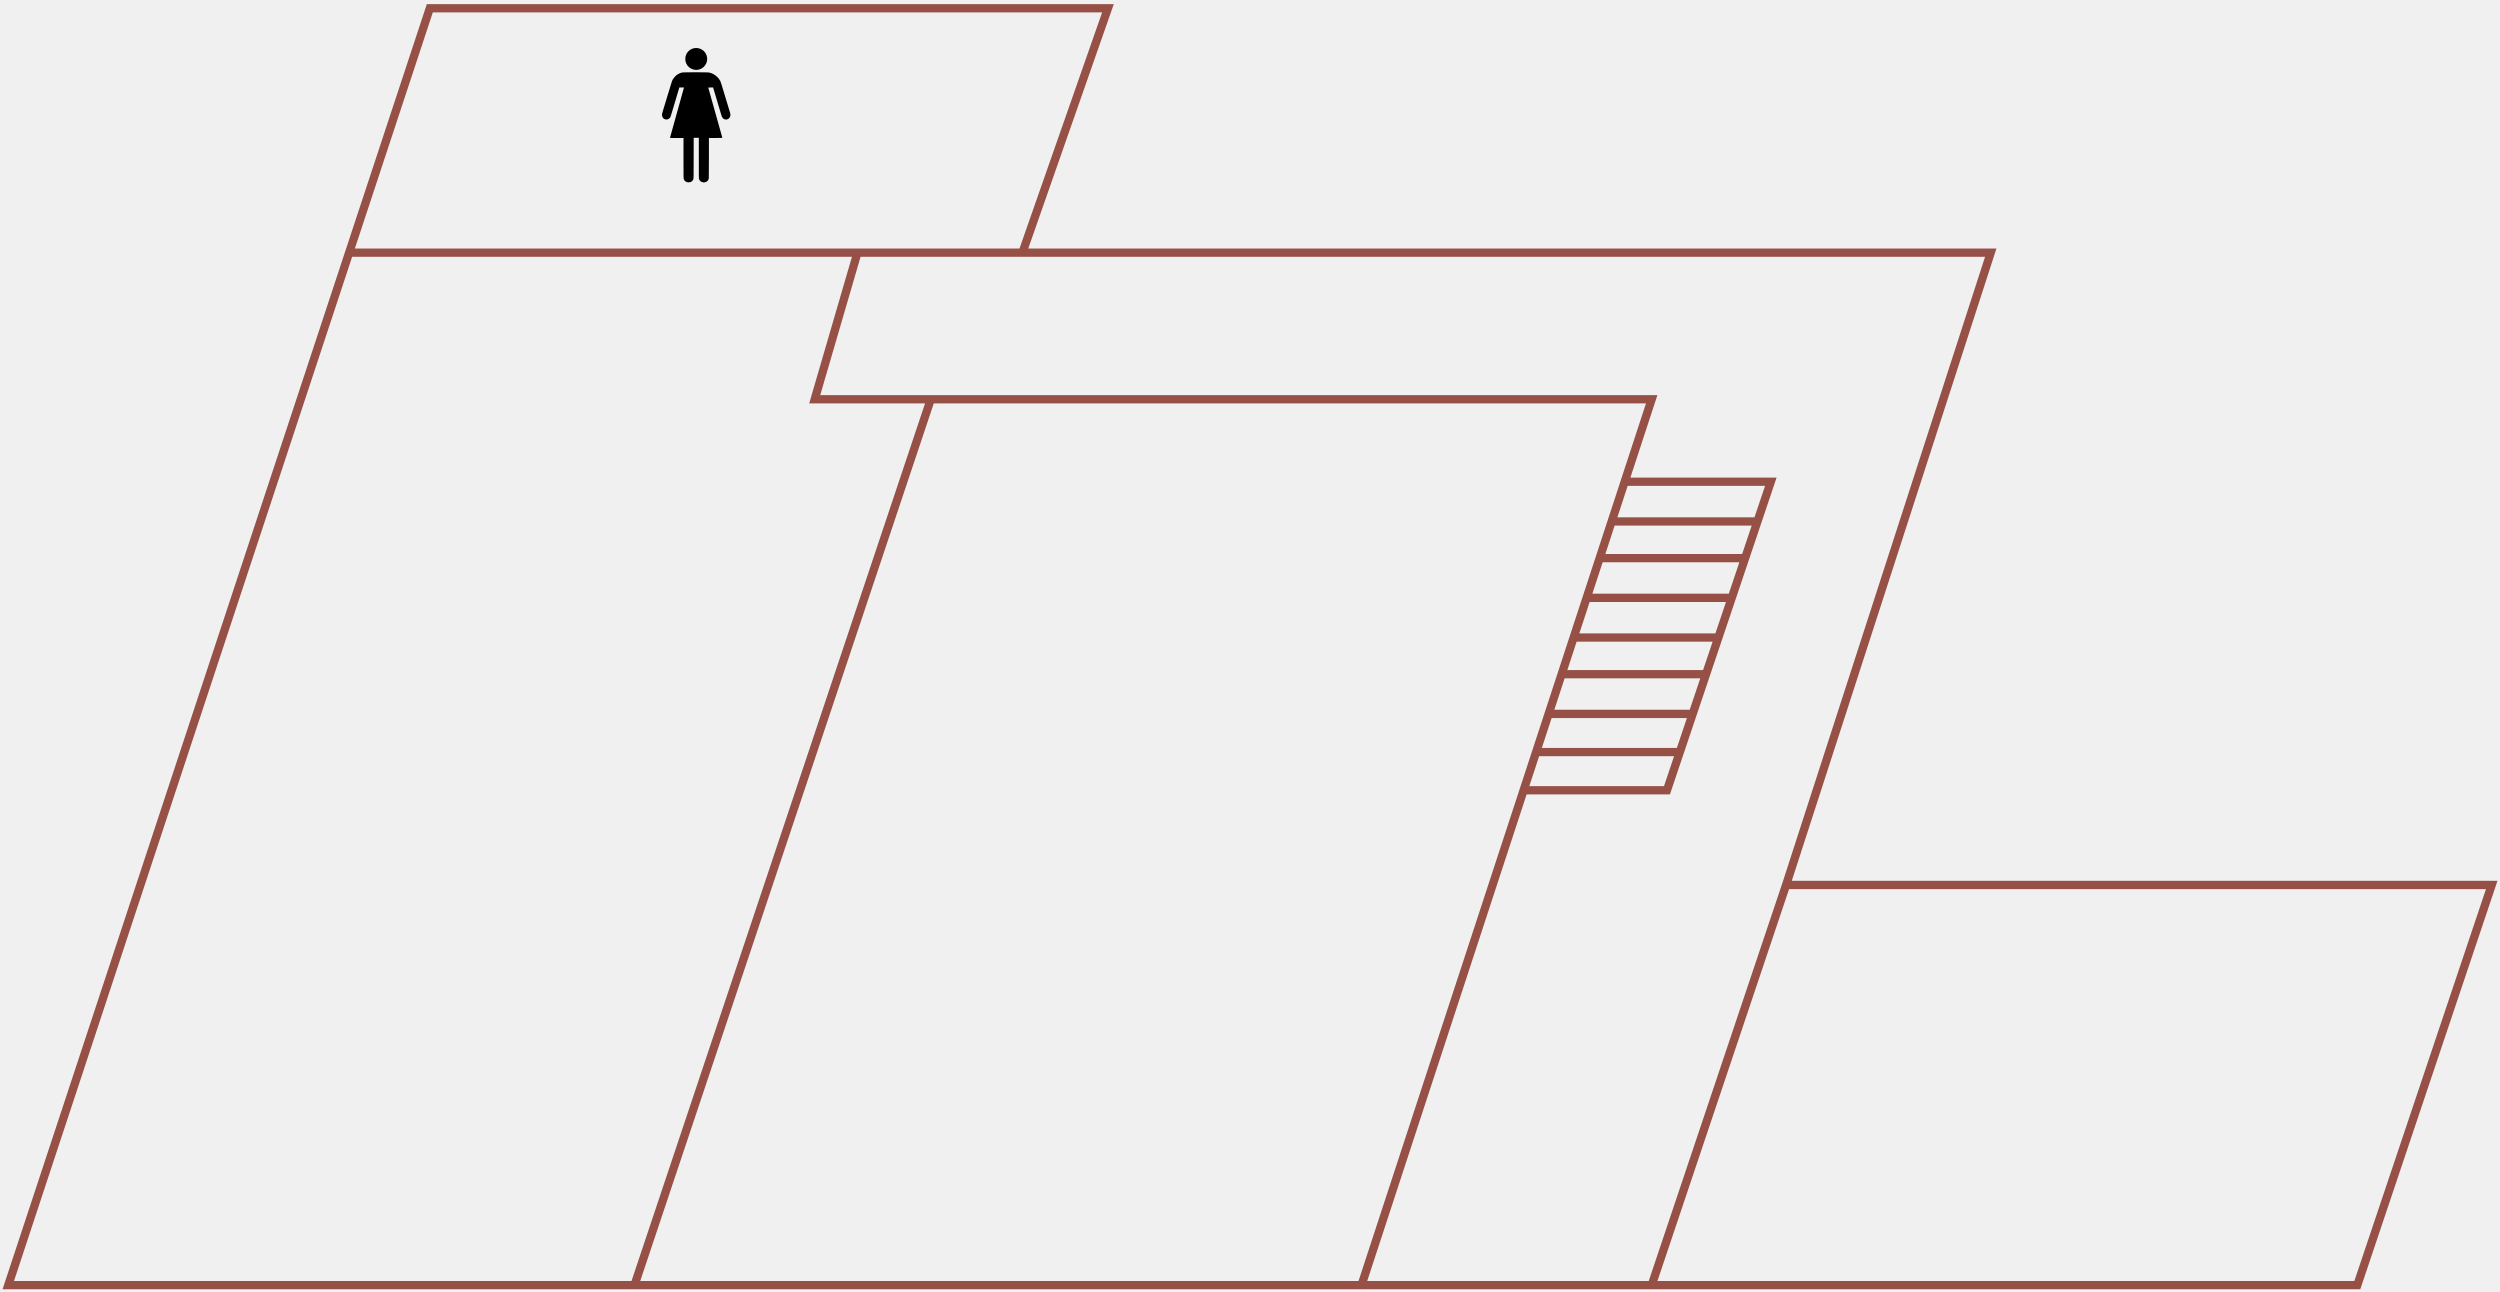
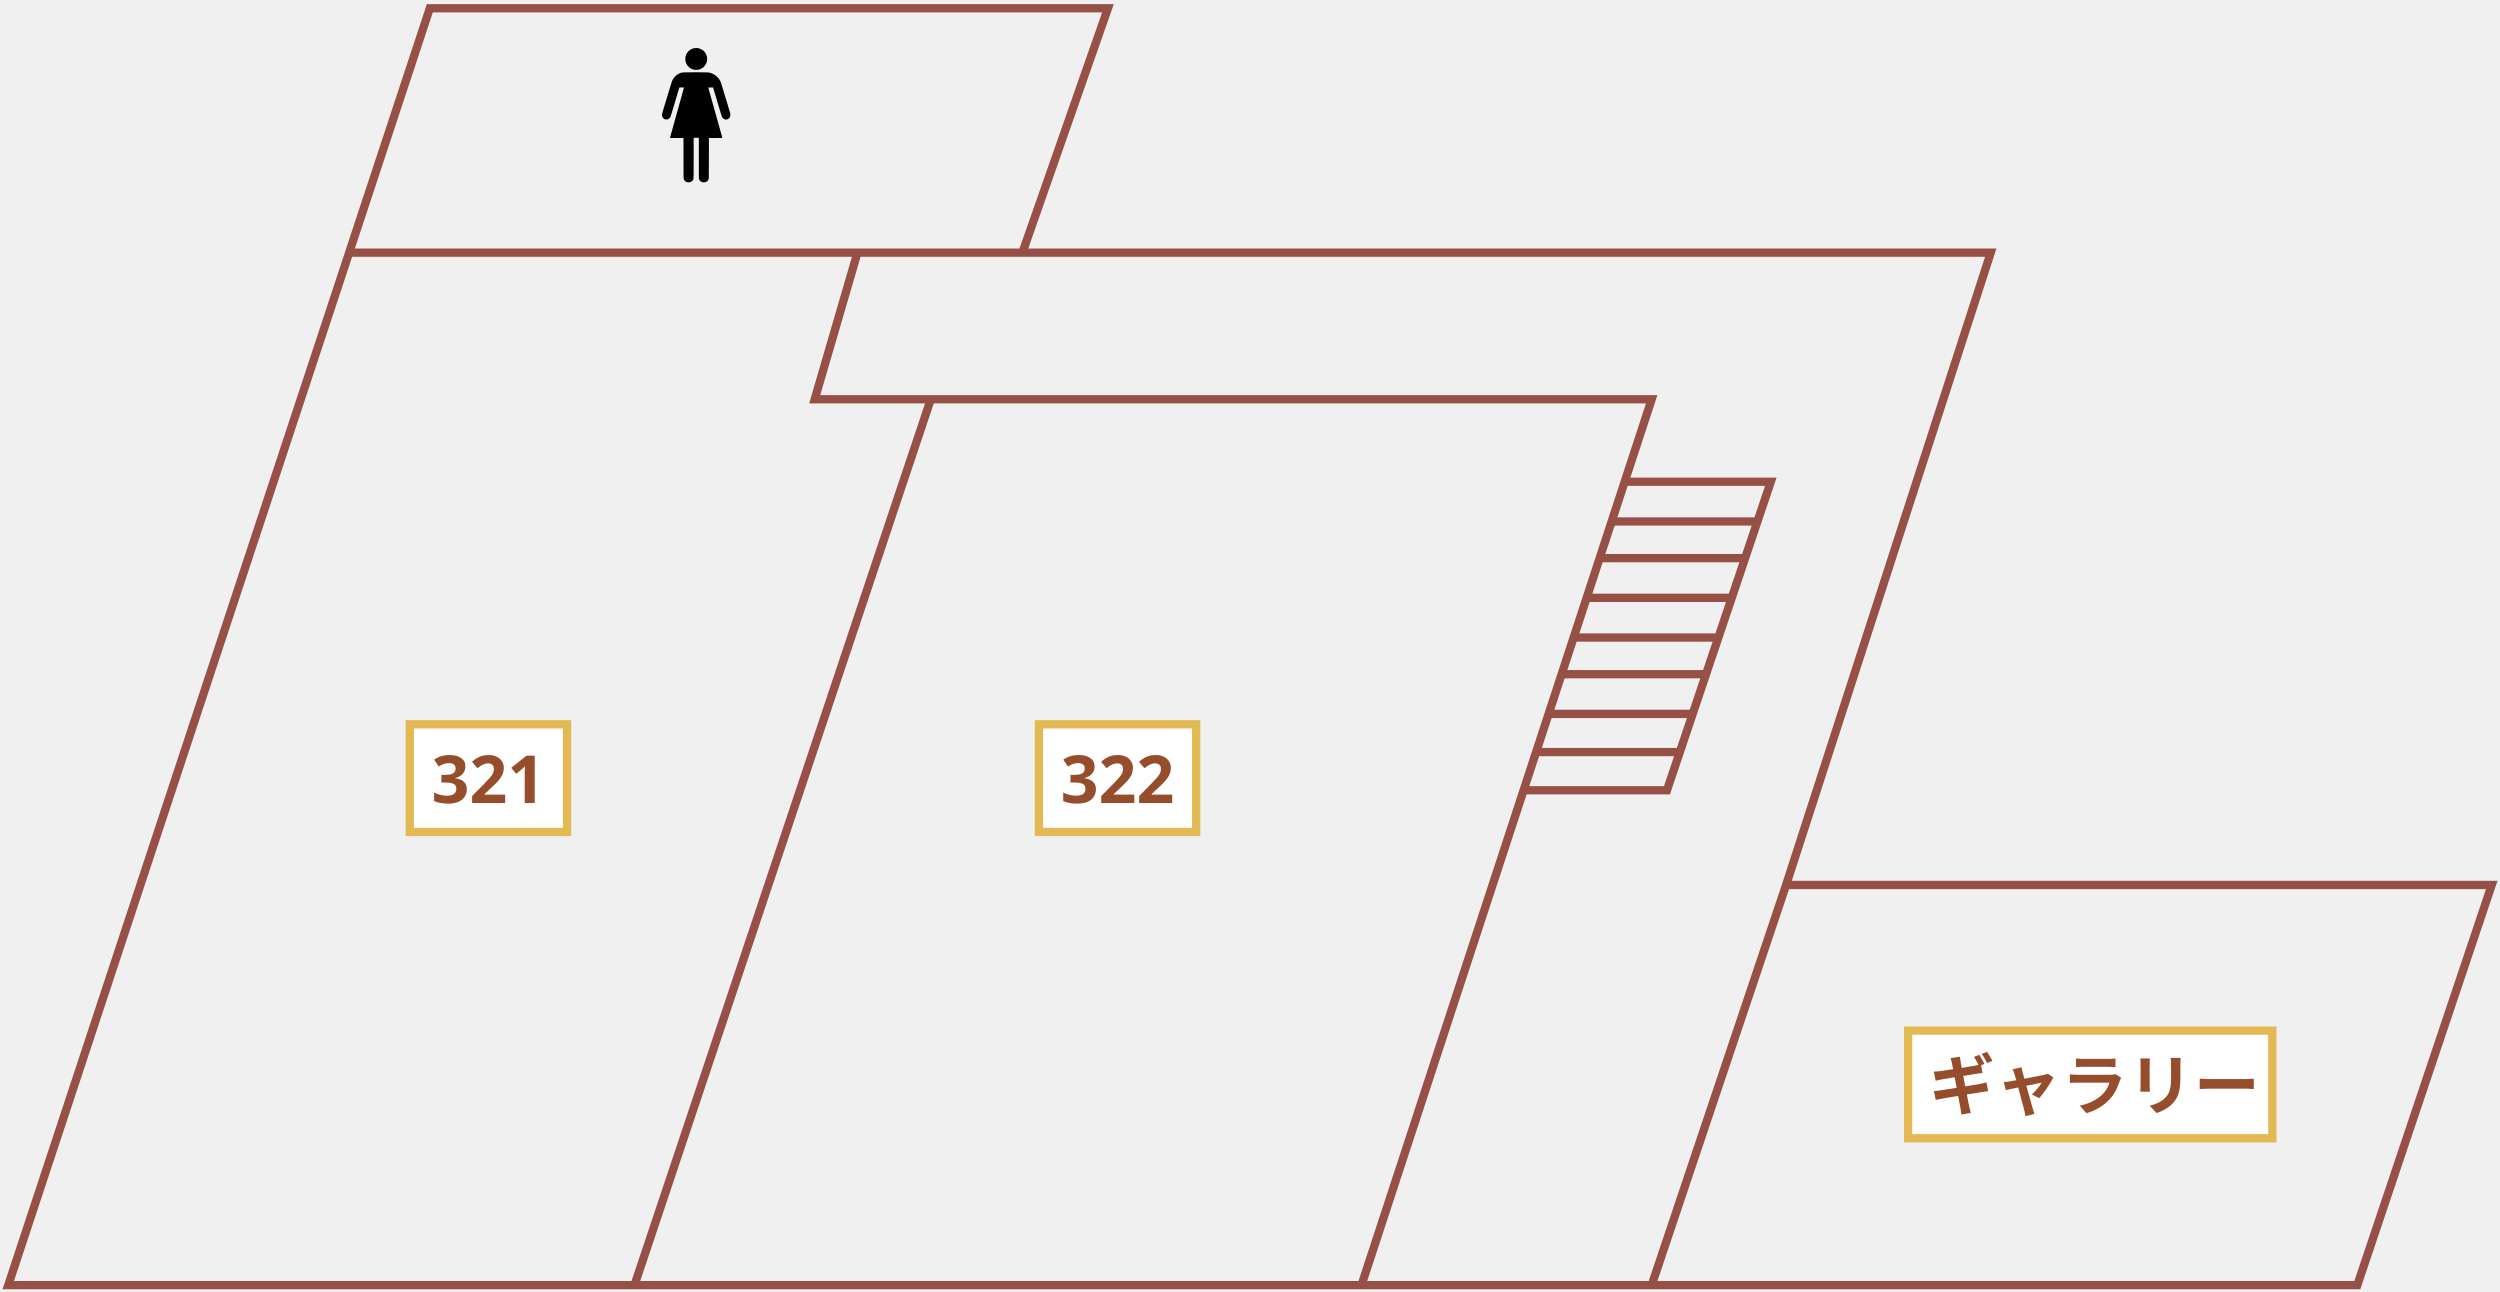
<svg xmlns="http://www.w3.org/2000/svg" width="302" height="156" viewBox="0 0 302 156" fill="none">
  <path d="M123.509 30.52L133.841 1H51.922L42.177 30.52M123.509 30.52H240.483L215.76 106.904M123.509 30.52H103.583M215.76 106.904H301L284.764 155.244H199.524M215.76 106.904L199.524 155.244M76.646 155.244H1L42.177 30.52M76.646 155.244L112.439 48.233M76.646 155.244H164.469M112.439 48.233H98.417L103.583 30.52M112.439 48.233H199.524L196.26 58.196M103.583 30.52H42.177M164.469 155.244H199.524M164.469 155.244L184.051 95.465M184.051 95.465H201.369L202.922 90.852M184.051 95.465L185.562 90.852M196.26 58.196H213.915L212.3 62.993M196.26 58.196L194.689 62.993M194.689 62.993H212.3M194.689 62.993L193.238 67.421M212.3 62.993L210.81 67.421M193.238 67.421H210.81M193.238 67.421L191.667 72.218M210.81 67.421L209.195 72.218M191.667 72.218H209.195M191.667 72.218L190.095 77.015M209.195 72.218L207.58 77.015M190.095 77.015H207.58M190.095 77.015L188.645 81.443M207.58 77.015L206.089 81.443M188.645 81.443H206.089M188.645 81.443L187.073 86.24M206.089 81.443L204.474 86.24M187.073 86.24H204.474M187.073 86.24L185.562 90.852M204.474 86.24L202.922 90.852M185.562 90.852H202.922" stroke="#965045" />
  <path d="M83.888 5.815C83.431 5.898 83.063 6.19 82.886 6.608C82.807 6.791 82.778 6.956 82.785 7.167C82.789 7.284 82.799 7.369 82.817 7.441C82.92 7.829 83.166 8.136 83.515 8.308C84.175 8.633 84.964 8.365 85.287 7.706C85.367 7.542 85.403 7.419 85.419 7.246C85.463 6.763 85.238 6.287 84.837 6.022C84.551 5.834 84.204 5.758 83.888 5.815Z" fill="black" />
  <path d="M82.494 8.746C82.013 8.821 81.611 9.089 81.323 9.524C81.187 9.728 81.223 9.624 80.701 11.341C80.496 12.017 80.272 12.751 80.113 13.279C80.045 13.498 79.984 13.714 79.977 13.761C79.925 14.056 80.08 14.329 80.342 14.411C80.546 14.474 80.753 14.417 80.895 14.26C81.002 14.14 80.987 14.184 81.374 12.882C81.459 12.595 81.582 12.184 81.646 11.969C81.71 11.752 81.83 11.348 81.913 11.07L82.064 10.567H82.34C82.57 10.567 82.617 10.569 82.617 10.584C82.617 10.595 82.576 10.747 82.527 10.924C82.438 11.243 82.173 12.198 81.481 14.684C80.955 16.578 80.942 16.622 80.935 16.646C80.928 16.668 80.973 16.669 81.747 16.669H82.566V19.082C82.566 21.711 82.562 21.574 82.637 21.721C82.703 21.852 82.835 21.959 82.987 22.006C83.088 22.039 83.298 22.035 83.396 21.999C83.582 21.931 83.704 21.806 83.768 21.617C83.789 21.551 83.79 21.434 83.794 19.095L83.797 16.644H84.108H84.418V19.099C84.418 21.551 84.418 21.555 84.445 21.633C84.525 21.872 84.715 22.013 84.983 22.032C85.304 22.053 85.574 21.846 85.622 21.541C85.631 21.486 85.636 20.654 85.636 19.063V16.669H86.448C86.977 16.669 87.26 16.665 87.26 16.656C87.26 16.65 87.169 16.316 87.056 15.918C86.944 15.518 86.802 15.011 86.74 14.791C86.678 14.572 86.536 14.063 86.423 13.662C86.074 12.419 85.993 12.131 85.903 11.81C85.855 11.639 85.758 11.295 85.688 11.045C85.617 10.795 85.56 10.586 85.56 10.579C85.56 10.572 85.674 10.567 85.852 10.567H86.143L86.169 10.658C86.184 10.709 86.207 10.785 86.22 10.827C86.233 10.868 86.29 11.06 86.347 11.252C86.404 11.443 86.499 11.763 86.559 11.962C86.617 12.161 86.706 12.457 86.754 12.618C86.939 13.24 87.023 13.524 87.09 13.751C87.128 13.88 87.173 14.017 87.187 14.056C87.292 14.328 87.532 14.482 87.782 14.436C88.07 14.384 88.256 14.127 88.233 13.814C88.226 13.719 88.216 13.682 87.931 12.749C87.678 11.915 87.27 10.574 87.163 10.218C87.108 10.035 87.043 9.851 87.012 9.784C86.937 9.627 86.797 9.445 86.626 9.281C86.314 8.982 85.956 8.802 85.567 8.746C85.39 8.721 82.655 8.721 82.494 8.746Z" fill="black" />
+   <rect x="49.5" y="87.5" width="19" height="13" fill="white" stroke="#E2B953" />
+   <path d="M56.221 92.568C56.221 92.829 56.165 93.056 56.053 93.248C55.946 93.44 55.8 93.597 55.613 93.72C55.431 93.843 55.224 93.933 54.989 93.992V94.016C55.447 94.069 55.794 94.208 56.029 94.432C56.269 94.656 56.389 94.957 56.389 95.336C56.389 95.667 56.306 95.965 56.141 96.232C55.981 96.493 55.73 96.701 55.389 96.856C55.053 97.005 54.618 97.08 54.085 97.08C53.77 97.08 53.477 97.053 53.205 97C52.933 96.947 52.677 96.869 52.437 96.768V95.744C52.682 95.867 52.938 95.96 53.205 96.024C53.477 96.088 53.727 96.12 53.957 96.12C54.389 96.12 54.69 96.045 54.861 95.896C55.037 95.747 55.125 95.536 55.125 95.264C55.125 95.104 55.085 94.971 55.005 94.864C54.925 94.752 54.783 94.669 54.581 94.616C54.383 94.557 54.106 94.528 53.749 94.528H53.317V93.6H53.757C54.109 93.6 54.376 93.568 54.557 93.504C54.743 93.435 54.869 93.344 54.933 93.232C55.002 93.115 55.037 92.981 55.037 92.832C55.037 92.629 54.973 92.472 54.845 92.36C54.722 92.243 54.514 92.184 54.221 92.184C54.039 92.184 53.874 92.208 53.725 92.256C53.575 92.299 53.44 92.352 53.317 92.416C53.2 92.48 53.096 92.541 53.005 92.6L52.445 91.768C52.594 91.661 52.76 91.565 52.941 91.48C53.127 91.395 53.333 91.328 53.557 91.28C53.781 91.232 54.032 91.208 54.309 91.208C54.895 91.208 55.359 91.328 55.701 91.568C56.047 91.803 56.221 92.136 56.221 92.568ZM61.023 97H57.031V96.16L58.463 94.712C58.751 94.413 58.983 94.165 59.159 93.968C59.335 93.765 59.463 93.584 59.543 93.424C59.623 93.259 59.663 93.083 59.663 92.896C59.663 92.667 59.599 92.496 59.471 92.384C59.348 92.272 59.18 92.216 58.967 92.216C58.748 92.216 58.535 92.267 58.327 92.368C58.119 92.469 57.9 92.613 57.671 92.8L57.015 92.024C57.18 91.88 57.354 91.747 57.535 91.624C57.722 91.501 57.935 91.403 58.175 91.328C58.42 91.248 58.714 91.208 59.055 91.208C59.428 91.208 59.748 91.277 60.015 91.416C60.287 91.549 60.495 91.733 60.639 91.968C60.788 92.197 60.863 92.459 60.863 92.752C60.863 92.992 60.826 93.213 60.751 93.416C60.682 93.619 60.578 93.816 60.439 94.008C60.306 94.195 60.14 94.389 59.943 94.592C59.746 94.789 59.522 95.005 59.271 95.24L58.535 95.928V95.984H61.023V97ZM64.593 97H63.385V93.696C63.385 93.605 63.385 93.493 63.385 93.36C63.39 93.227 63.396 93.088 63.401 92.944C63.406 92.8 63.412 92.672 63.417 92.56C63.39 92.592 63.332 92.651 63.241 92.736C63.156 92.816 63.076 92.888 63.001 92.952L62.345 93.48L61.761 92.752L63.601 91.288H64.593V97Z" fill="#954D2B" />
+   <rect x="125.5" y="87.5" width="19" height="13" fill="white" stroke="#E2B953" />
+   <path d="M132.221 92.568C132.221 92.829 132.165 93.056 132.053 93.248C131.946 93.44 131.799 93.597 131.613 93.72C131.431 93.843 131.223 93.933 130.989 93.992V94.016C131.447 94.069 131.794 94.208 132.029 94.432C132.269 94.656 132.389 94.957 132.389 95.336C132.389 95.667 132.306 95.965 132.141 96.232C131.981 96.493 131.73 96.701 131.389 96.856C131.053 97.005 130.618 97.08 130.085 97.08C129.77 97.08 129.477 97.053 129.205 97C128.933 96.947 128.677 96.869 128.437 96.768V95.744C128.682 95.867 128.938 95.96 129.205 96.024C129.477 96.088 129.727 96.12 129.957 96.12C130.389 96.12 130.69 96.045 130.861 95.896C131.037 95.747 131.125 95.536 131.125 95.264C131.125 95.104 131.085 94.971 131.005 94.864C130.925 94.752 130.783 94.669 130.581 94.616C130.383 94.557 130.106 94.528 129.749 94.528H129.317V93.6H129.757C130.109 93.6 130.375 93.568 130.557 93.504C130.743 93.435 130.869 93.344 130.933 93.232C131.002 93.115 131.037 92.981 131.037 92.832C131.037 92.629 130.973 92.472 130.845 92.36C130.722 92.243 130.514 92.184 130.221 92.184C130.039 92.184 129.874 92.208 129.725 92.256C129.575 92.299 129.439 92.352 129.317 92.416C129.199 92.48 129.095 92.541 129.005 92.6L128.445 91.768C128.594 91.661 128.759 91.565 128.941 91.48C129.127 91.395 129.333 91.328 129.557 91.28C129.781 91.232 130.031 91.208 130.309 91.208C130.895 91.208 131.359 91.328 131.701 91.568C132.047 91.803 132.221 92.136 132.221 92.568ZM137.023 97H133.031V96.16L134.463 94.712C134.751 94.413 134.983 94.165 135.159 93.968C135.335 93.765 135.463 93.584 135.543 93.424C135.623 93.259 135.663 93.083 135.663 92.896C135.663 92.667 135.599 92.496 135.471 92.384C135.348 92.272 135.18 92.216 134.967 92.216C134.748 92.216 134.535 92.267 134.327 92.368C134.119 92.469 133.9 92.613 133.671 92.8L133.015 92.024C133.18 91.88 133.354 91.747 133.535 91.624C133.722 91.501 133.935 91.403 134.175 91.328C134.42 91.248 134.714 91.208 135.055 91.208C135.428 91.208 135.748 91.277 136.015 91.416C136.287 91.549 136.495 91.733 136.639 91.968C136.788 92.197 136.863 92.459 136.863 92.752C136.863 92.992 136.826 93.213 136.751 93.416C136.682 93.619 136.578 93.816 136.439 94.008C136.306 94.195 136.14 94.389 135.943 94.592C135.746 94.789 135.522 95.005 135.271 95.24L134.535 95.928V95.984H137.023V97ZM141.601 97H137.609V96.16L139.041 94.712C139.329 94.413 139.561 94.165 139.737 93.968C139.913 93.765 140.041 93.584 140.121 93.424C140.201 93.259 140.241 93.083 140.241 92.896C140.241 92.667 140.177 92.496 140.049 92.384C139.926 92.272 139.758 92.216 139.545 92.216C139.326 92.216 139.113 92.267 138.905 92.368C138.697 92.469 138.478 92.613 138.249 92.8L137.593 92.024C137.758 91.88 137.932 91.747 138.113 91.624C138.3 91.501 138.513 91.403 138.753 91.328C138.998 91.248 139.292 91.208 139.633 91.208C140.006 91.208 140.326 91.277 140.593 91.416C140.865 91.549 141.073 91.733 141.217 91.968C141.366 92.197 141.441 92.459 141.441 92.752C141.441 92.992 141.404 93.213 141.329 93.416C141.26 93.619 141.156 93.816 141.017 94.008C140.884 94.195 140.718 94.389 140.521 94.592C140.324 94.789 140.1 95.005 139.849 95.24L139.113 95.928V95.984H141.601V97Z" fill="#954D2B" />
+   <rect x="230.5" y="124.5" width="44" height="13" fill="white" stroke="#E2B953" />
+   <path d="M239.088 127.416C239.288 127.704 239.568 128.216 239.72 128.512L239.08 128.784C238.912 128.456 238.672 127.984 238.456 127.672L239.088 127.416ZM240.032 127.056C240.24 127.352 240.536 127.864 240.68 128.144L240.04 128.416C239.88 128.08 239.616 127.616 239.4 127.312L240.032 127.056ZM235.792 128.432C235.744 128.208 235.688 128.016 235.624 127.824L236.76 127.648C236.776 127.8 236.808 128.072 236.84 128.264C236.92 128.792 237.712 132.84 237.88 133.656C237.936 133.888 238.008 134.176 238.08 134.44L236.928 134.64C236.888 134.344 236.872 134.072 236.816 133.832C236.696 133.112 235.92 129.08 235.792 128.432ZM233.608 129.456C233.856 129.44 234.096 129.424 234.352 129.392C235.032 129.312 237.832 128.88 238.552 128.736C238.8 128.688 239.104 128.624 239.296 128.568L239.496 129.616C239.32 129.632 238.992 129.68 238.752 129.712C237.904 129.848 235.152 130.288 234.552 130.392C234.304 130.44 234.096 130.488 233.824 130.552L233.608 129.456ZM233.616 131.8C233.824 131.792 234.192 131.752 234.44 131.712C235.296 131.592 238.216 131.12 239.136 130.944C239.448 130.88 239.744 130.816 239.96 130.752L240.168 131.808C239.952 131.824 239.624 131.888 239.328 131.936C238.312 132.088 235.432 132.56 234.64 132.712C234.296 132.768 234.024 132.824 233.84 132.872L233.616 131.8ZM244.2 128.92C244.224 129.112 244.28 129.32 244.328 129.528C244.6 130.488 245.352 133.24 245.552 133.904C245.592 134.048 245.704 134.4 245.76 134.56L244.68 134.832C244.648 134.616 244.6 134.352 244.536 134.128C244.336 133.432 243.608 130.576 243.352 129.744C243.296 129.544 243.208 129.344 243.12 129.176L244.2 128.92ZM248.04 130.16C247.696 130.856 246.896 132.064 246.336 132.656L245.448 132.216C245.864 131.848 246.416 131.176 246.632 130.784C246.216 130.856 242.96 131.536 242.304 131.68L242.056 130.728C242.304 130.704 242.528 130.68 242.792 130.632C243.224 130.568 246.424 129.96 246.992 129.832C247.128 129.8 247.288 129.752 247.392 129.704L248.04 130.16ZM250.784 127.864C251 127.896 251.344 127.912 251.616 127.912C252.12 127.912 254.224 127.912 254.688 127.912C254.944 127.912 255.336 127.896 255.552 127.864V128.904C255.344 128.888 254.968 128.872 254.672 128.872C254.232 128.872 252.088 128.872 251.616 128.872C251.352 128.872 251.016 128.88 250.784 128.904V127.864ZM256.232 130.192C256.176 130.296 256.104 130.44 256.08 130.52C255.832 131.296 255.488 132.08 254.896 132.736C254.088 133.64 253.064 134.176 252.04 134.472L251.24 133.568C252.448 133.312 253.4 132.792 254.016 132.16C254.44 131.728 254.696 131.224 254.832 130.784C254.432 130.784 251.688 130.784 250.976 130.784C250.776 130.784 250.376 130.792 250.04 130.816V129.776C250.384 129.808 250.72 129.832 250.976 129.832C251.52 129.832 254.384 129.832 254.928 129.832C255.192 129.832 255.408 129.8 255.52 129.744L256.232 130.192ZM263.416 127.792C263.4 128.016 263.392 128.272 263.392 128.6C263.392 129.008 263.392 129.784 263.392 130.176C263.392 131.904 263.056 132.64 262.456 133.296C261.928 133.88 261.104 134.264 260.52 134.456L259.68 133.568C260.48 133.384 261.12 133.08 261.608 132.56C262.152 131.96 262.264 131.36 262.264 130.112C262.264 129.712 262.264 128.944 262.264 128.6C262.264 128.272 262.24 128.016 262.208 127.792H263.416ZM259.712 127.864C259.696 128.048 259.68 128.224 259.68 128.472C259.68 128.824 259.68 130.728 259.68 131.176C259.68 131.376 259.696 131.688 259.712 131.872H258.544C258.56 131.728 258.584 131.416 258.584 131.168C258.584 130.712 258.584 128.824 258.584 128.472C258.584 128.328 258.576 128.048 258.552 127.864H259.712ZM265.728 130.296C266.024 130.32 266.6 130.352 267.016 130.352C267.96 130.352 270.6 130.352 271.312 130.352C271.688 130.352 272.04 130.312 272.256 130.296V131.56C272.064 131.552 271.656 131.512 271.32 131.512C270.592 131.512 267.96 131.512 267.016 131.512C266.568 131.512 266.032 131.536 265.728 131.56V130.296Z" fill="#954D2B" />
</svg>
